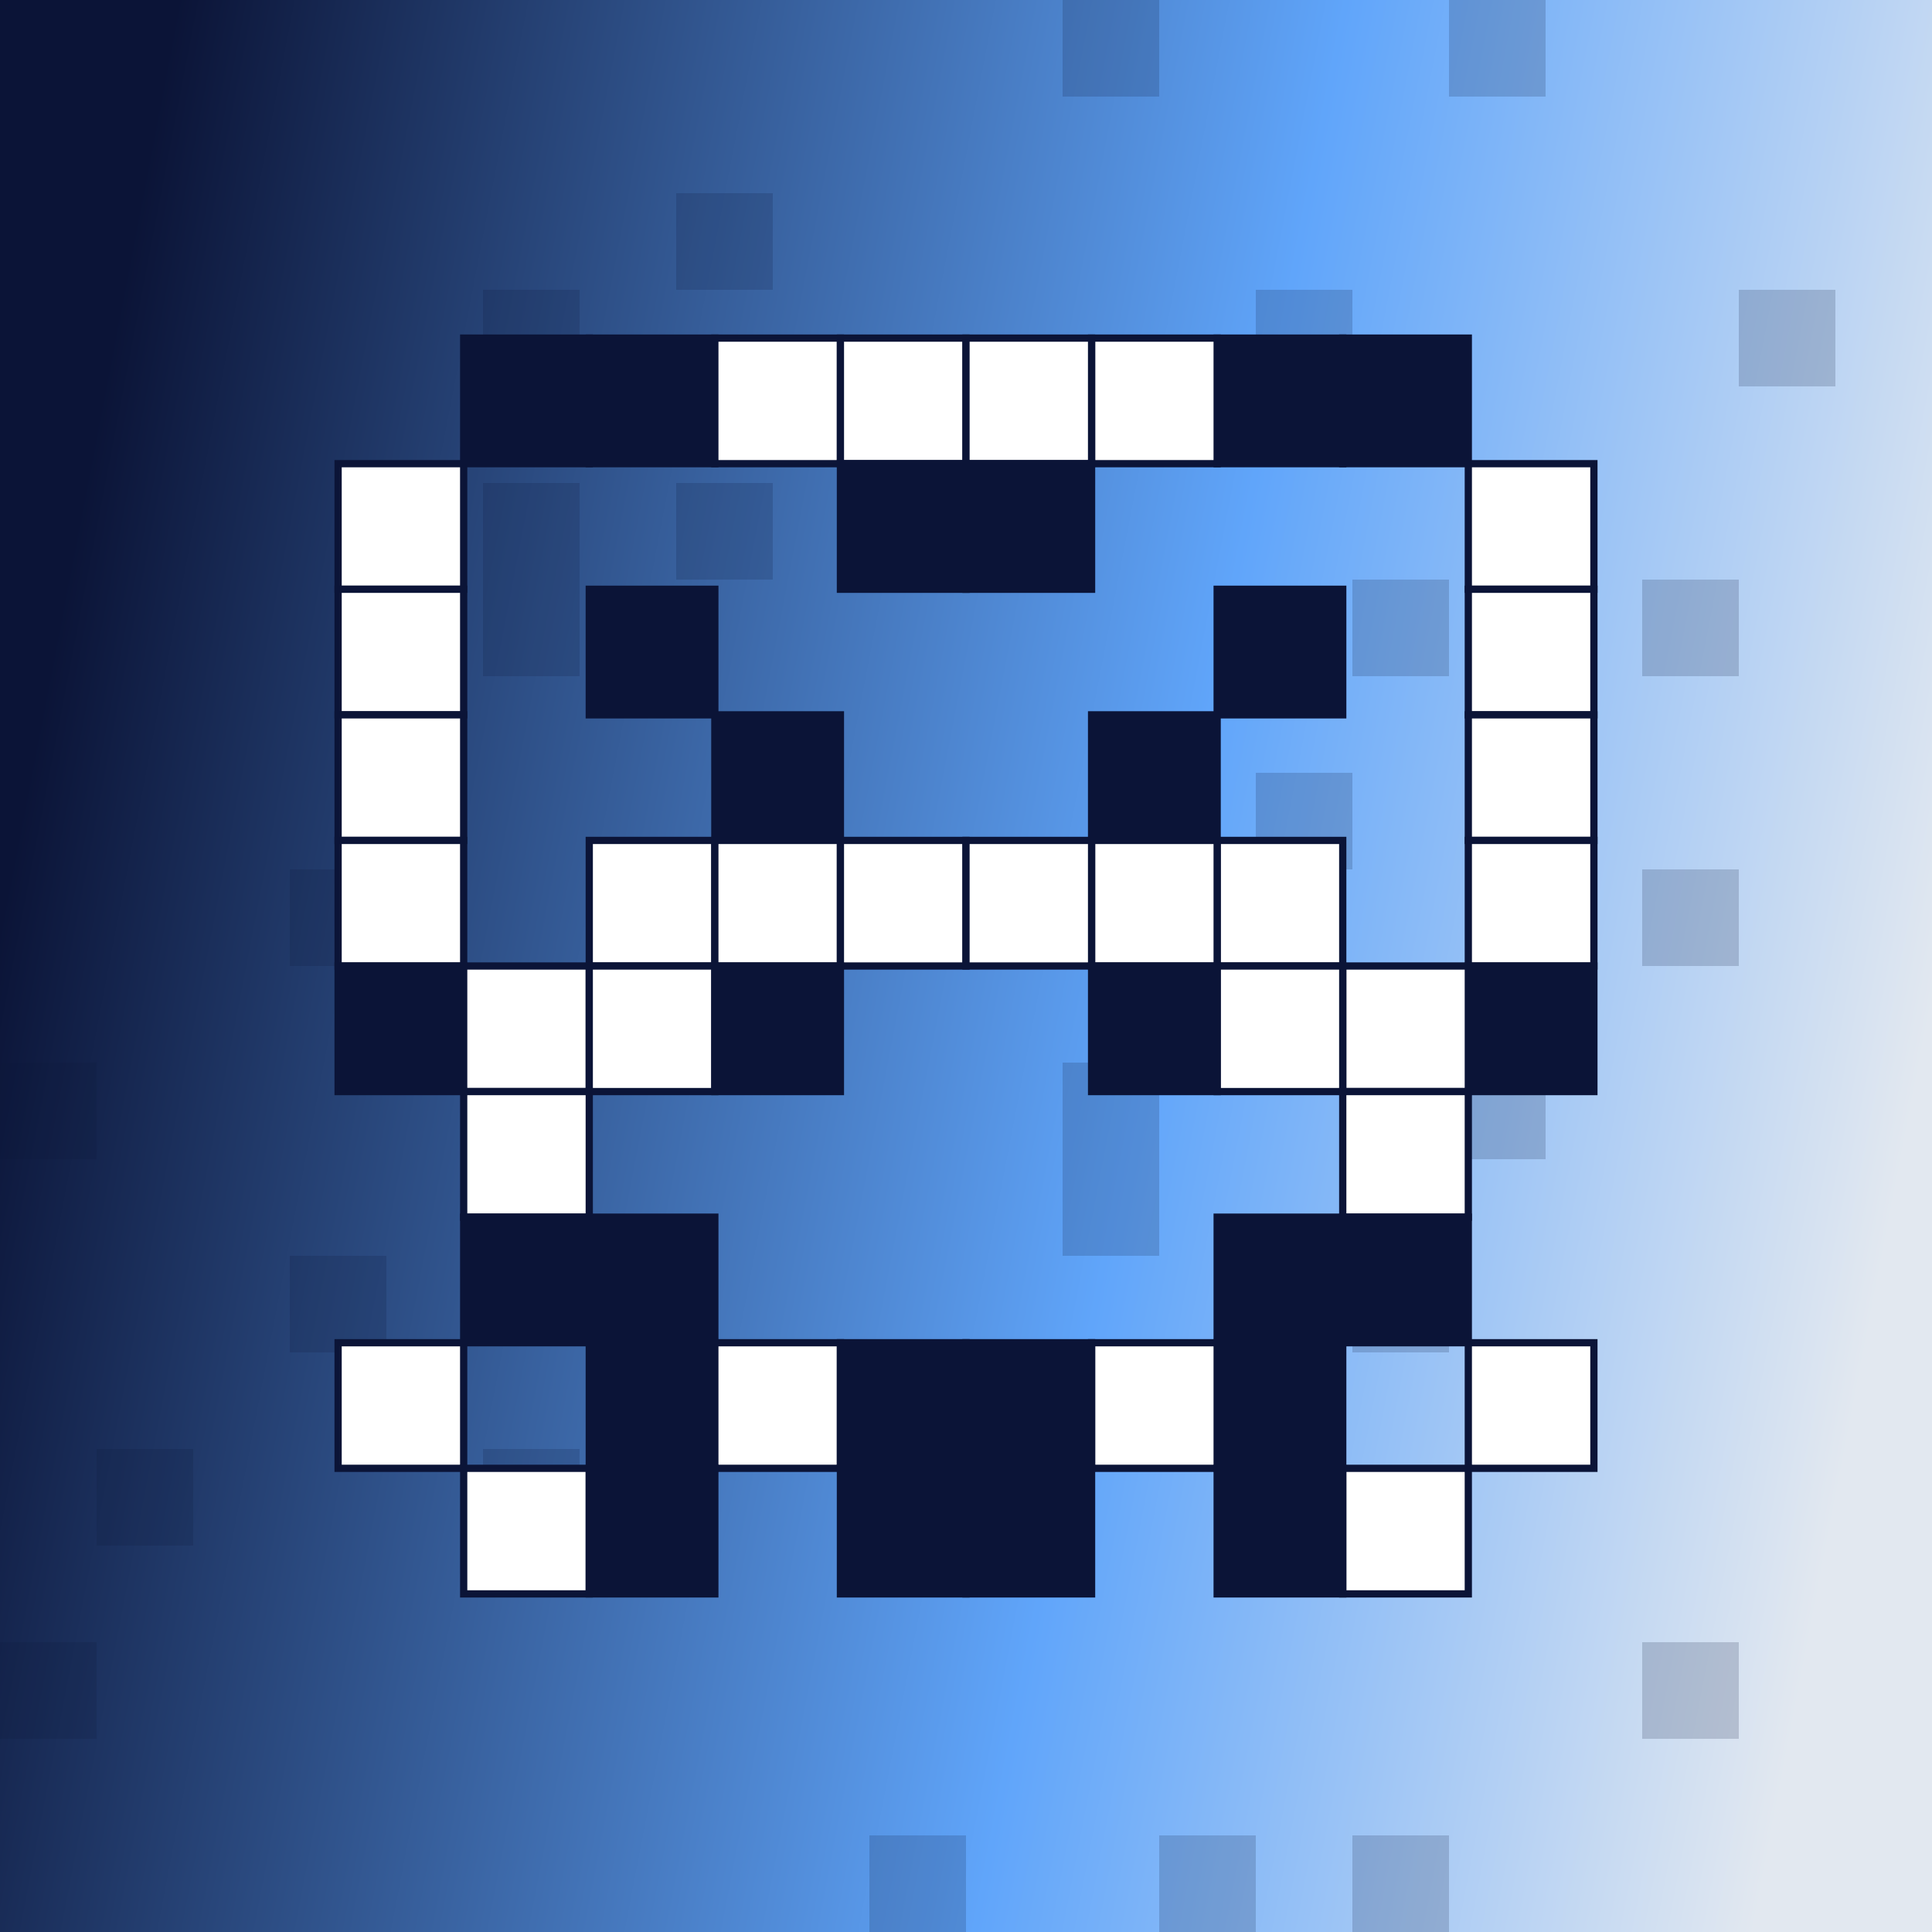
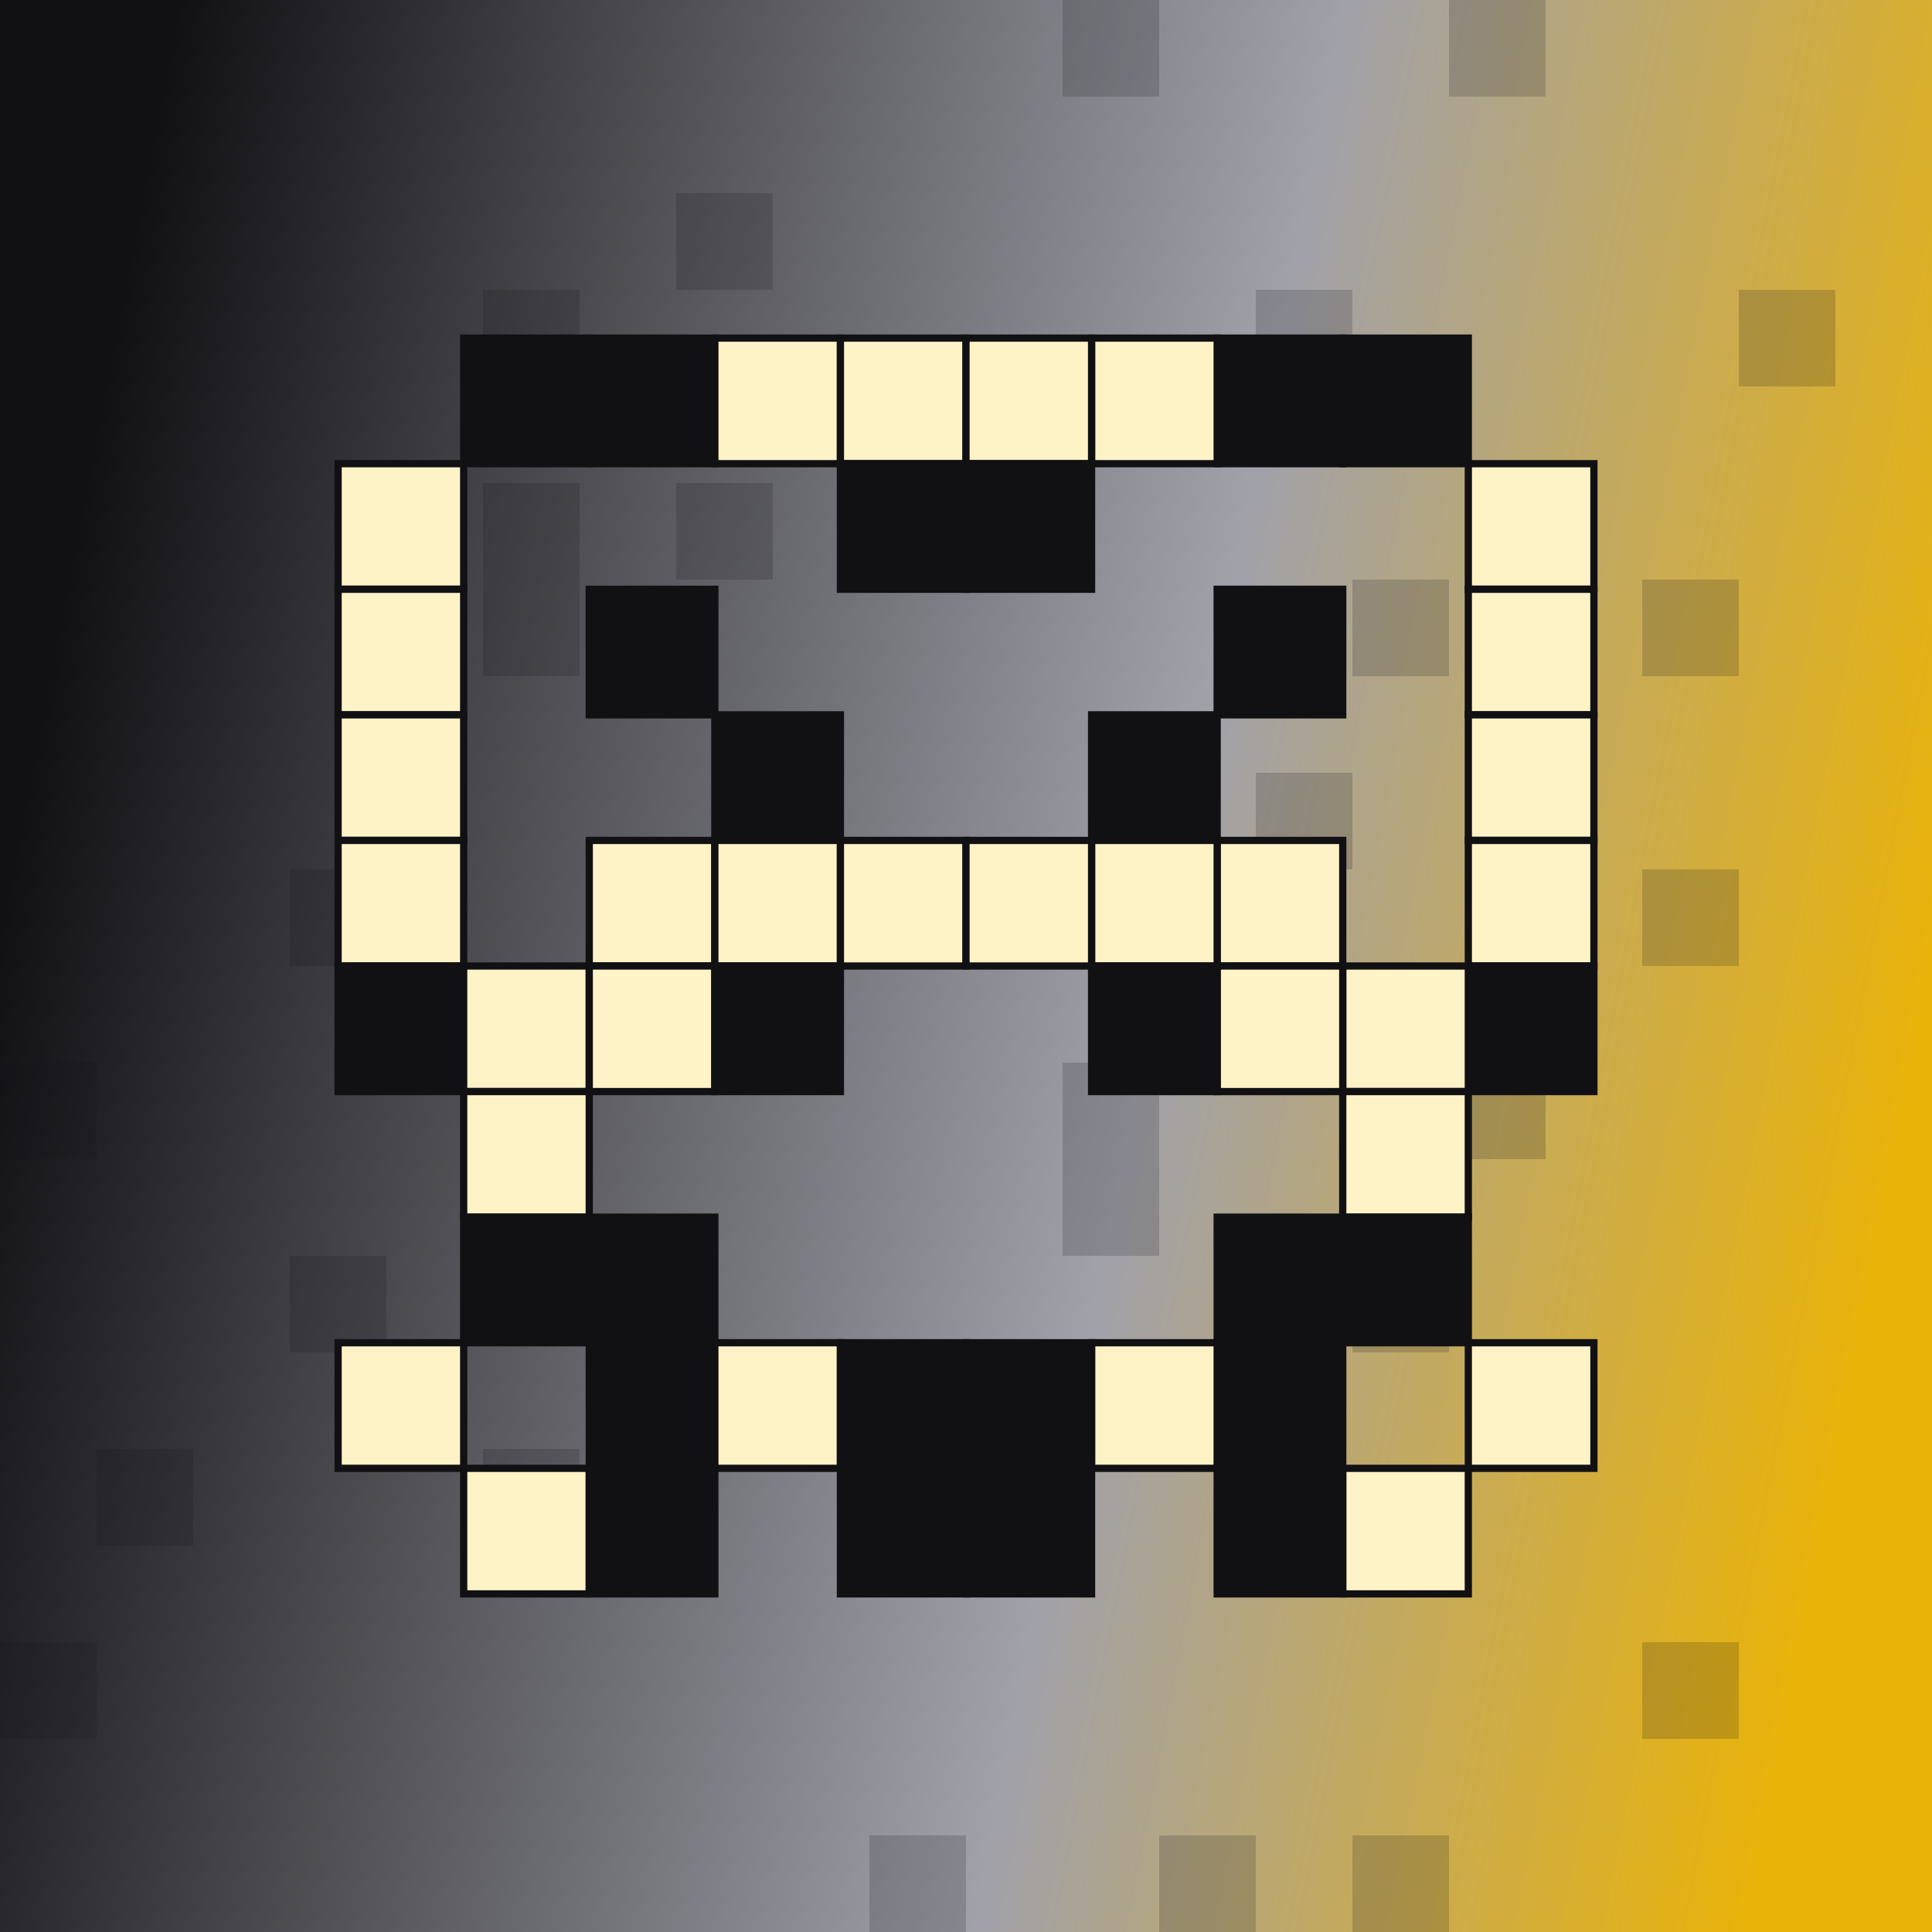
<svg xmlns="http://www.w3.org/2000/svg" viewBox="0 0 800 800" width="800" height="800" role="img">
  <defs>
    <linearGradient id="bg" gradientTransform="rotate(10 .5 .5)">
-       <stop offset="0" stop-color="#0b1437" />
-       <stop offset=".6" stop-color="#60a5fa" />
-       <stop offset="1" stop-color="#e2e8f0" />
+       <stop offset="0" stop-color="#111114" />
+       <stop offset=".6" stop-color="#a1a1aa" />
+       <stop offset="1" stop-color="#eab308" />
    </linearGradient>
  </defs>
-   <rect width="800" height="800" fill="#0b1437" />
+   <rect width="800" height="800" fill="#111114" />
  <rect width="800" height="800" fill="url(#bg)" />
-   <rect x="0" y="440" width="40" height="40" fill="#0b1437" opacity=".18" />
-   <rect x="0" y="680" width="40" height="40" fill="#0b1437" opacity=".18" />
-   <rect x="40" y="600" width="40" height="40" fill="#0b1437" opacity=".18" />
-   <rect x="120" y="360" width="40" height="40" fill="#0b1437" opacity=".18" />
-   <rect x="120" y="520" width="40" height="40" fill="#0b1437" opacity=".18" />
-   <rect x="160" y="400" width="40" height="40" fill="#0b1437" opacity=".18" />
-   <rect x="200" y="120" width="40" height="40" fill="#0b1437" opacity=".18" />
-   <rect x="200" y="200" width="40" height="40" fill="#0b1437" opacity=".18" />
-   <rect x="200" y="240" width="40" height="40" fill="#0b1437" opacity=".18" />
-   <rect x="200" y="600" width="40" height="40" fill="#0b1437" opacity=".18" />
-   <rect x="280" y="80" width="40" height="40" fill="#0b1437" opacity=".18" />
-   <rect x="280" y="200" width="40" height="40" fill="#0b1437" opacity=".18" />
-   <rect x="360" y="760" width="40" height="40" fill="#0b1437" opacity=".18" />
-   <rect x="400" y="560" width="40" height="40" fill="#0b1437" opacity=".18" />
-   <rect x="440" y="0" width="40" height="40" fill="#0b1437" opacity=".18" />
-   <rect x="440" y="440" width="40" height="40" fill="#0b1437" opacity=".18" />
-   <rect x="440" y="480" width="40" height="40" fill="#0b1437" opacity=".18" />
-   <rect x="480" y="400" width="40" height="40" fill="#0b1437" opacity=".18" />
-   <rect x="480" y="760" width="40" height="40" fill="#0b1437" opacity=".18" />
-   <rect x="520" y="120" width="40" height="40" fill="#0b1437" opacity=".18" />
-   <rect x="520" y="320" width="40" height="40" fill="#0b1437" opacity=".18" />
-   <rect x="560" y="240" width="40" height="40" fill="#0b1437" opacity=".18" />
-   <rect x="560" y="520" width="40" height="40" fill="#0b1437" opacity=".18" />
-   <rect x="560" y="760" width="40" height="40" fill="#0b1437" opacity=".18" />
-   <rect x="600" y="0" width="40" height="40" fill="#0b1437" opacity=".18" />
-   <rect x="600" y="440" width="40" height="40" fill="#0b1437" opacity=".18" />
-   <rect x="680" y="240" width="40" height="40" fill="#0b1437" opacity=".18" />
-   <rect x="680" y="360" width="40" height="40" fill="#0b1437" opacity=".18" />
-   <rect x="680" y="680" width="40" height="40" fill="#0b1437" opacity=".18" />
-   <rect x="720" y="120" width="40" height="40" fill="#0b1437" opacity=".18" />
-   <rect x="192" y="140" width="52" height="52" fill="#0b1437" stroke="#0b1437" stroke-width="3" />
-   <rect x="556" y="140" width="52" height="52" fill="#0b1437" stroke="#0b1437" stroke-width="3" />
-   <rect x="244" y="140" width="52" height="52" fill="#0b1437" stroke="#0b1437" stroke-width="3" />
-   <rect x="504" y="140" width="52" height="52" fill="#0b1437" stroke="#0b1437" stroke-width="3" />
-   <rect x="296" y="140" width="52" height="52" fill="#ffffff" stroke="#0b1437" stroke-width="3" />
-   <rect x="452" y="140" width="52" height="52" fill="#ffffff" stroke="#0b1437" stroke-width="3" />
-   <rect x="348" y="140" width="52" height="52" fill="#ffffff" stroke="#0b1437" stroke-width="3" />
-   <rect x="400" y="140" width="52" height="52" fill="#ffffff" stroke="#0b1437" stroke-width="3" />
-   <rect x="140" y="192" width="52" height="52" fill="#ffffff" stroke="#0b1437" stroke-width="3" />
-   <rect x="608" y="192" width="52" height="52" fill="#ffffff" stroke="#0b1437" stroke-width="3" />
-   <rect x="348" y="192" width="52" height="52" fill="#0b1437" stroke="#0b1437" stroke-width="3" />
-   <rect x="400" y="192" width="52" height="52" fill="#0b1437" stroke="#0b1437" stroke-width="3" />
-   <rect x="140" y="244" width="52" height="52" fill="#ffffff" stroke="#0b1437" stroke-width="3" />
-   <rect x="608" y="244" width="52" height="52" fill="#ffffff" stroke="#0b1437" stroke-width="3" />
-   <rect x="244" y="244" width="52" height="52" fill="#0b1437" stroke="#0b1437" stroke-width="3" />
-   <rect x="504" y="244" width="52" height="52" fill="#0b1437" stroke="#0b1437" stroke-width="3" />
-   <rect x="140" y="296" width="52" height="52" fill="#ffffff" stroke="#0b1437" stroke-width="3" />
-   <rect x="608" y="296" width="52" height="52" fill="#ffffff" stroke="#0b1437" stroke-width="3" />
-   <rect x="296" y="296" width="52" height="52" fill="#0b1437" stroke="#0b1437" stroke-width="3" />
-   <rect x="452" y="296" width="52" height="52" fill="#0b1437" stroke="#0b1437" stroke-width="3" />
-   <rect x="140" y="348" width="52" height="52" fill="#ffffff" stroke="#0b1437" stroke-width="3" />
-   <rect x="608" y="348" width="52" height="52" fill="#ffffff" stroke="#0b1437" stroke-width="3" />
-   <rect x="244" y="348" width="52" height="52" fill="#ffffff" stroke="#0b1437" stroke-width="3" />
-   <rect x="504" y="348" width="52" height="52" fill="#ffffff" stroke="#0b1437" stroke-width="3" />
-   <rect x="296" y="348" width="52" height="52" fill="#ffffff" stroke="#0b1437" stroke-width="3" />
-   <rect x="452" y="348" width="52" height="52" fill="#ffffff" stroke="#0b1437" stroke-width="3" />
-   <rect x="348" y="348" width="52" height="52" fill="#ffffff" stroke="#0b1437" stroke-width="3" />
-   <rect x="400" y="348" width="52" height="52" fill="#ffffff" stroke="#0b1437" stroke-width="3" />
-   <rect x="140" y="400" width="52" height="52" fill="#0b1437" stroke="#0b1437" stroke-width="3" />
-   <rect x="608" y="400" width="52" height="52" fill="#0b1437" stroke="#0b1437" stroke-width="3" />
-   <rect x="192" y="400" width="52" height="52" fill="#ffffff" stroke="#0b1437" stroke-width="3" />
-   <rect x="556" y="400" width="52" height="52" fill="#ffffff" stroke="#0b1437" stroke-width="3" />
-   <rect x="244" y="400" width="52" height="52" fill="#ffffff" stroke="#0b1437" stroke-width="3" />
-   <rect x="504" y="400" width="52" height="52" fill="#ffffff" stroke="#0b1437" stroke-width="3" />
-   <rect x="296" y="400" width="52" height="52" fill="#0b1437" stroke="#0b1437" stroke-width="3" />
-   <rect x="452" y="400" width="52" height="52" fill="#0b1437" stroke="#0b1437" stroke-width="3" />
-   <rect x="192" y="452" width="52" height="52" fill="#ffffff" stroke="#0b1437" stroke-width="3" />
-   <rect x="556" y="452" width="52" height="52" fill="#ffffff" stroke="#0b1437" stroke-width="3" />
-   <rect x="192" y="504" width="52" height="52" fill="#0b1437" stroke="#0b1437" stroke-width="3" />
-   <rect x="556" y="504" width="52" height="52" fill="#0b1437" stroke="#0b1437" stroke-width="3" />
-   <rect x="244" y="504" width="52" height="52" fill="#0b1437" stroke="#0b1437" stroke-width="3" />
-   <rect x="504" y="504" width="52" height="52" fill="#0b1437" stroke="#0b1437" stroke-width="3" />
-   <rect x="140" y="556" width="52" height="52" fill="#ffffff" stroke="#0b1437" stroke-width="3" />
-   <rect x="608" y="556" width="52" height="52" fill="#ffffff" stroke="#0b1437" stroke-width="3" />
-   <rect x="244" y="556" width="52" height="52" fill="#0b1437" stroke="#0b1437" stroke-width="3" />
-   <rect x="504" y="556" width="52" height="52" fill="#0b1437" stroke="#0b1437" stroke-width="3" />
-   <rect x="296" y="556" width="52" height="52" fill="#ffffff" stroke="#0b1437" stroke-width="3" />
-   <rect x="452" y="556" width="52" height="52" fill="#ffffff" stroke="#0b1437" stroke-width="3" />
-   <rect x="348" y="556" width="52" height="52" fill="#0b1437" stroke="#0b1437" stroke-width="3" />
-   <rect x="400" y="556" width="52" height="52" fill="#0b1437" stroke="#0b1437" stroke-width="3" />
-   <rect x="192" y="608" width="52" height="52" fill="#ffffff" stroke="#0b1437" stroke-width="3" />
-   <rect x="556" y="608" width="52" height="52" fill="#ffffff" stroke="#0b1437" stroke-width="3" />
-   <rect x="244" y="608" width="52" height="52" fill="#0b1437" stroke="#0b1437" stroke-width="3" />
-   <rect x="504" y="608" width="52" height="52" fill="#0b1437" stroke="#0b1437" stroke-width="3" />
-   <rect x="348" y="608" width="52" height="52" fill="#0b1437" stroke="#0b1437" stroke-width="3" />
-   <rect x="400" y="608" width="52" height="52" fill="#0b1437" stroke="#0b1437" stroke-width="3" />
+   <rect x="0" y="440" width="40" height="40" fill="#111114" opacity=".18" />
+   <rect x="0" y="680" width="40" height="40" fill="#111114" opacity=".18" />
+   <rect x="40" y="600" width="40" height="40" fill="#111114" opacity=".18" />
+   <rect x="120" y="360" width="40" height="40" fill="#111114" opacity=".18" />
+   <rect x="120" y="520" width="40" height="40" fill="#111114" opacity=".18" />
+   <rect x="160" y="400" width="40" height="40" fill="#111114" opacity=".18" />
+   <rect x="200" y="120" width="40" height="40" fill="#111114" opacity=".18" />
+   <rect x="200" y="200" width="40" height="40" fill="#111114" opacity=".18" />
+   <rect x="200" y="240" width="40" height="40" fill="#111114" opacity=".18" />
+   <rect x="200" y="600" width="40" height="40" fill="#111114" opacity=".18" />
+   <rect x="280" y="80" width="40" height="40" fill="#111114" opacity=".18" />
+   <rect x="280" y="200" width="40" height="40" fill="#111114" opacity=".18" />
+   <rect x="360" y="760" width="40" height="40" fill="#111114" opacity=".18" />
+   <rect x="400" y="560" width="40" height="40" fill="#111114" opacity=".18" />
+   <rect x="440" y="0" width="40" height="40" fill="#111114" opacity=".18" />
+   <rect x="440" y="440" width="40" height="40" fill="#111114" opacity=".18" />
+   <rect x="440" y="480" width="40" height="40" fill="#111114" opacity=".18" />
+   <rect x="480" y="400" width="40" height="40" fill="#111114" opacity=".18" />
+   <rect x="480" y="760" width="40" height="40" fill="#111114" opacity=".18" />
+   <rect x="520" y="120" width="40" height="40" fill="#111114" opacity=".18" />
+   <rect x="520" y="320" width="40" height="40" fill="#111114" opacity=".18" />
+   <rect x="560" y="240" width="40" height="40" fill="#111114" opacity=".18" />
+   <rect x="560" y="520" width="40" height="40" fill="#111114" opacity=".18" />
+   <rect x="560" y="760" width="40" height="40" fill="#111114" opacity=".18" />
+   <rect x="600" y="0" width="40" height="40" fill="#111114" opacity=".18" />
+   <rect x="600" y="440" width="40" height="40" fill="#111114" opacity=".18" />
+   <rect x="680" y="240" width="40" height="40" fill="#111114" opacity=".18" />
+   <rect x="680" y="360" width="40" height="40" fill="#111114" opacity=".18" />
+   <rect x="680" y="680" width="40" height="40" fill="#111114" opacity=".18" />
+   <rect x="720" y="120" width="40" height="40" fill="#111114" opacity=".18" />
+   <rect x="192" y="140" width="52" height="52" fill="#111114" stroke="#111114" stroke-width="3" />
+   <rect x="556" y="140" width="52" height="52" fill="#111114" stroke="#111114" stroke-width="3" />
+   <rect x="244" y="140" width="52" height="52" fill="#111114" stroke="#111114" stroke-width="3" />
+   <rect x="504" y="140" width="52" height="52" fill="#111114" stroke="#111114" stroke-width="3" />
+   <rect x="296" y="140" width="52" height="52" fill="#fef3c7" stroke="#111114" stroke-width="3" />
+   <rect x="452" y="140" width="52" height="52" fill="#fef3c7" stroke="#111114" stroke-width="3" />
+   <rect x="348" y="140" width="52" height="52" fill="#fef3c7" stroke="#111114" stroke-width="3" />
+   <rect x="400" y="140" width="52" height="52" fill="#fef3c7" stroke="#111114" stroke-width="3" />
+   <rect x="140" y="192" width="52" height="52" fill="#fef3c7" stroke="#111114" stroke-width="3" />
+   <rect x="608" y="192" width="52" height="52" fill="#fef3c7" stroke="#111114" stroke-width="3" />
+   <rect x="348" y="192" width="52" height="52" fill="#111114" stroke="#111114" stroke-width="3" />
+   <rect x="400" y="192" width="52" height="52" fill="#111114" stroke="#111114" stroke-width="3" />
+   <rect x="140" y="244" width="52" height="52" fill="#fef3c7" stroke="#111114" stroke-width="3" />
+   <rect x="608" y="244" width="52" height="52" fill="#fef3c7" stroke="#111114" stroke-width="3" />
+   <rect x="244" y="244" width="52" height="52" fill="#111114" stroke="#111114" stroke-width="3" />
+   <rect x="504" y="244" width="52" height="52" fill="#111114" stroke="#111114" stroke-width="3" />
+   <rect x="140" y="296" width="52" height="52" fill="#fef3c7" stroke="#111114" stroke-width="3" />
+   <rect x="608" y="296" width="52" height="52" fill="#fef3c7" stroke="#111114" stroke-width="3" />
+   <rect x="296" y="296" width="52" height="52" fill="#111114" stroke="#111114" stroke-width="3" />
+   <rect x="452" y="296" width="52" height="52" fill="#111114" stroke="#111114" stroke-width="3" />
+   <rect x="140" y="348" width="52" height="52" fill="#fef3c7" stroke="#111114" stroke-width="3" />
+   <rect x="608" y="348" width="52" height="52" fill="#fef3c7" stroke="#111114" stroke-width="3" />
+   <rect x="244" y="348" width="52" height="52" fill="#fef3c7" stroke="#111114" stroke-width="3" />
+   <rect x="504" y="348" width="52" height="52" fill="#fef3c7" stroke="#111114" stroke-width="3" />
+   <rect x="296" y="348" width="52" height="52" fill="#fef3c7" stroke="#111114" stroke-width="3" />
+   <rect x="452" y="348" width="52" height="52" fill="#fef3c7" stroke="#111114" stroke-width="3" />
+   <rect x="348" y="348" width="52" height="52" fill="#fef3c7" stroke="#111114" stroke-width="3" />
+   <rect x="400" y="348" width="52" height="52" fill="#fef3c7" stroke="#111114" stroke-width="3" />
+   <rect x="140" y="400" width="52" height="52" fill="#111114" stroke="#111114" stroke-width="3" />
+   <rect x="608" y="400" width="52" height="52" fill="#111114" stroke="#111114" stroke-width="3" />
+   <rect x="192" y="400" width="52" height="52" fill="#fef3c7" stroke="#111114" stroke-width="3" />
+   <rect x="556" y="400" width="52" height="52" fill="#fef3c7" stroke="#111114" stroke-width="3" />
+   <rect x="244" y="400" width="52" height="52" fill="#fef3c7" stroke="#111114" stroke-width="3" />
+   <rect x="504" y="400" width="52" height="52" fill="#fef3c7" stroke="#111114" stroke-width="3" />
+   <rect x="296" y="400" width="52" height="52" fill="#111114" stroke="#111114" stroke-width="3" />
+   <rect x="452" y="400" width="52" height="52" fill="#111114" stroke="#111114" stroke-width="3" />
+   <rect x="192" y="452" width="52" height="52" fill="#fef3c7" stroke="#111114" stroke-width="3" />
+   <rect x="556" y="452" width="52" height="52" fill="#fef3c7" stroke="#111114" stroke-width="3" />
+   <rect x="192" y="504" width="52" height="52" fill="#111114" stroke="#111114" stroke-width="3" />
+   <rect x="556" y="504" width="52" height="52" fill="#111114" stroke="#111114" stroke-width="3" />
+   <rect x="244" y="504" width="52" height="52" fill="#111114" stroke="#111114" stroke-width="3" />
+   <rect x="504" y="504" width="52" height="52" fill="#111114" stroke="#111114" stroke-width="3" />
+   <rect x="140" y="556" width="52" height="52" fill="#fef3c7" stroke="#111114" stroke-width="3" />
+   <rect x="608" y="556" width="52" height="52" fill="#fef3c7" stroke="#111114" stroke-width="3" />
+   <rect x="244" y="556" width="52" height="52" fill="#111114" stroke="#111114" stroke-width="3" />
+   <rect x="504" y="556" width="52" height="52" fill="#111114" stroke="#111114" stroke-width="3" />
+   <rect x="296" y="556" width="52" height="52" fill="#fef3c7" stroke="#111114" stroke-width="3" />
+   <rect x="452" y="556" width="52" height="52" fill="#fef3c7" stroke="#111114" stroke-width="3" />
+   <rect x="348" y="556" width="52" height="52" fill="#111114" stroke="#111114" stroke-width="3" />
+   <rect x="400" y="556" width="52" height="52" fill="#111114" stroke="#111114" stroke-width="3" />
+   <rect x="192" y="608" width="52" height="52" fill="#fef3c7" stroke="#111114" stroke-width="3" />
+   <rect x="556" y="608" width="52" height="52" fill="#fef3c7" stroke="#111114" stroke-width="3" />
+   <rect x="244" y="608" width="52" height="52" fill="#111114" stroke="#111114" stroke-width="3" />
+   <rect x="504" y="608" width="52" height="52" fill="#111114" stroke="#111114" stroke-width="3" />
+   <rect x="348" y="608" width="52" height="52" fill="#111114" stroke="#111114" stroke-width="3" />
+   <rect x="400" y="608" width="52" height="52" fill="#111114" stroke="#111114" stroke-width="3" />
</svg>
